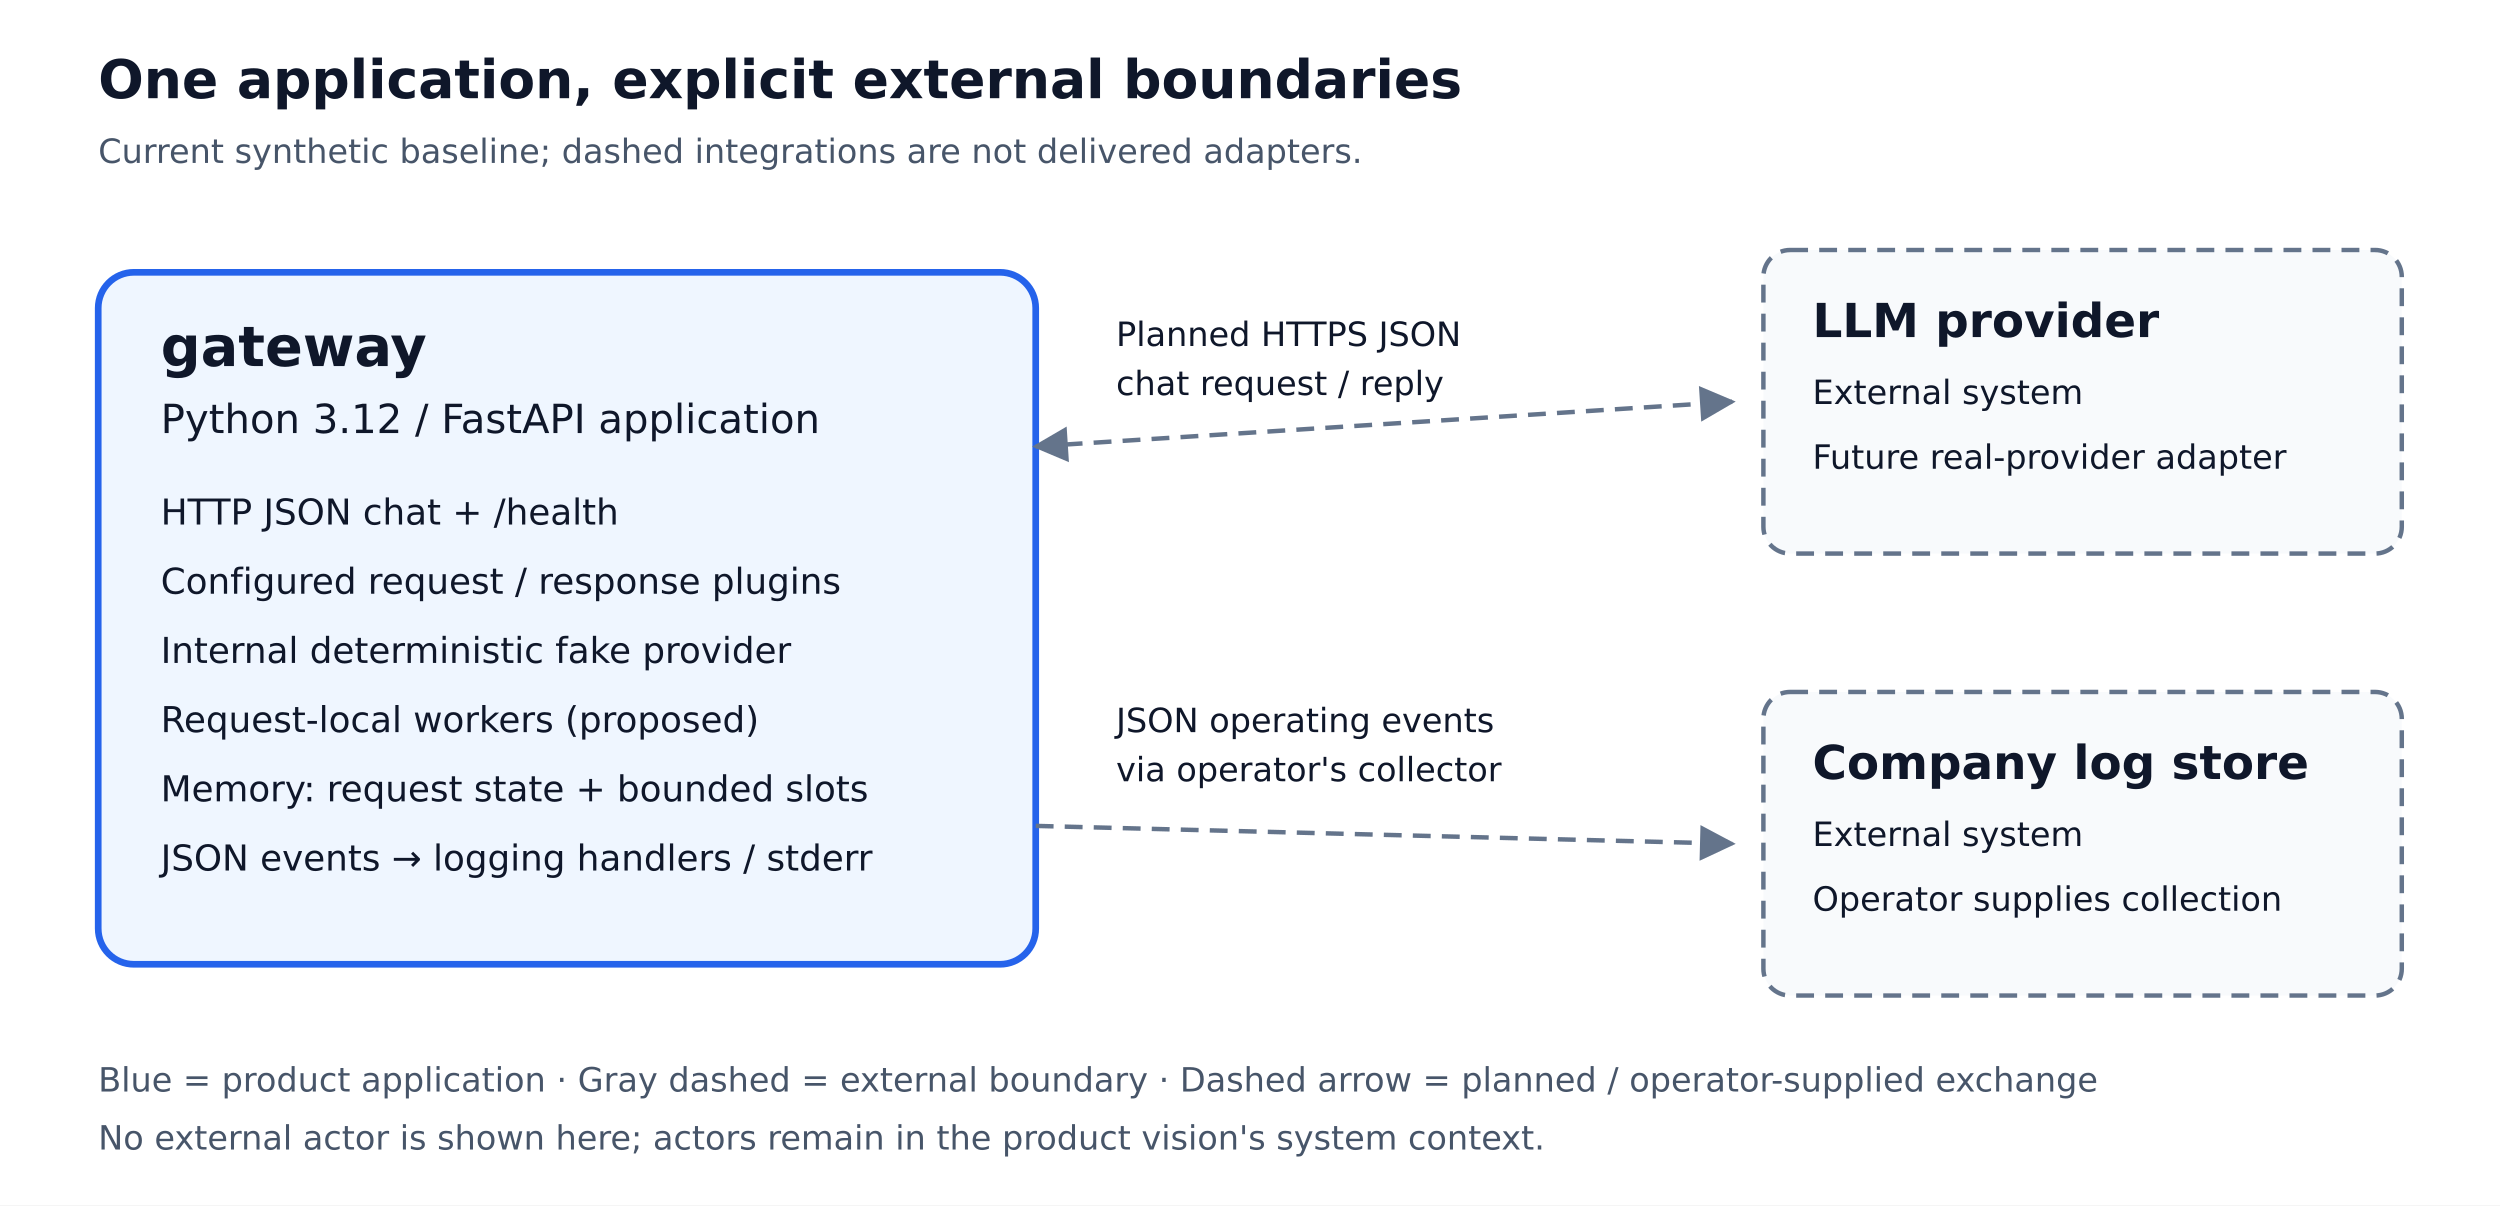
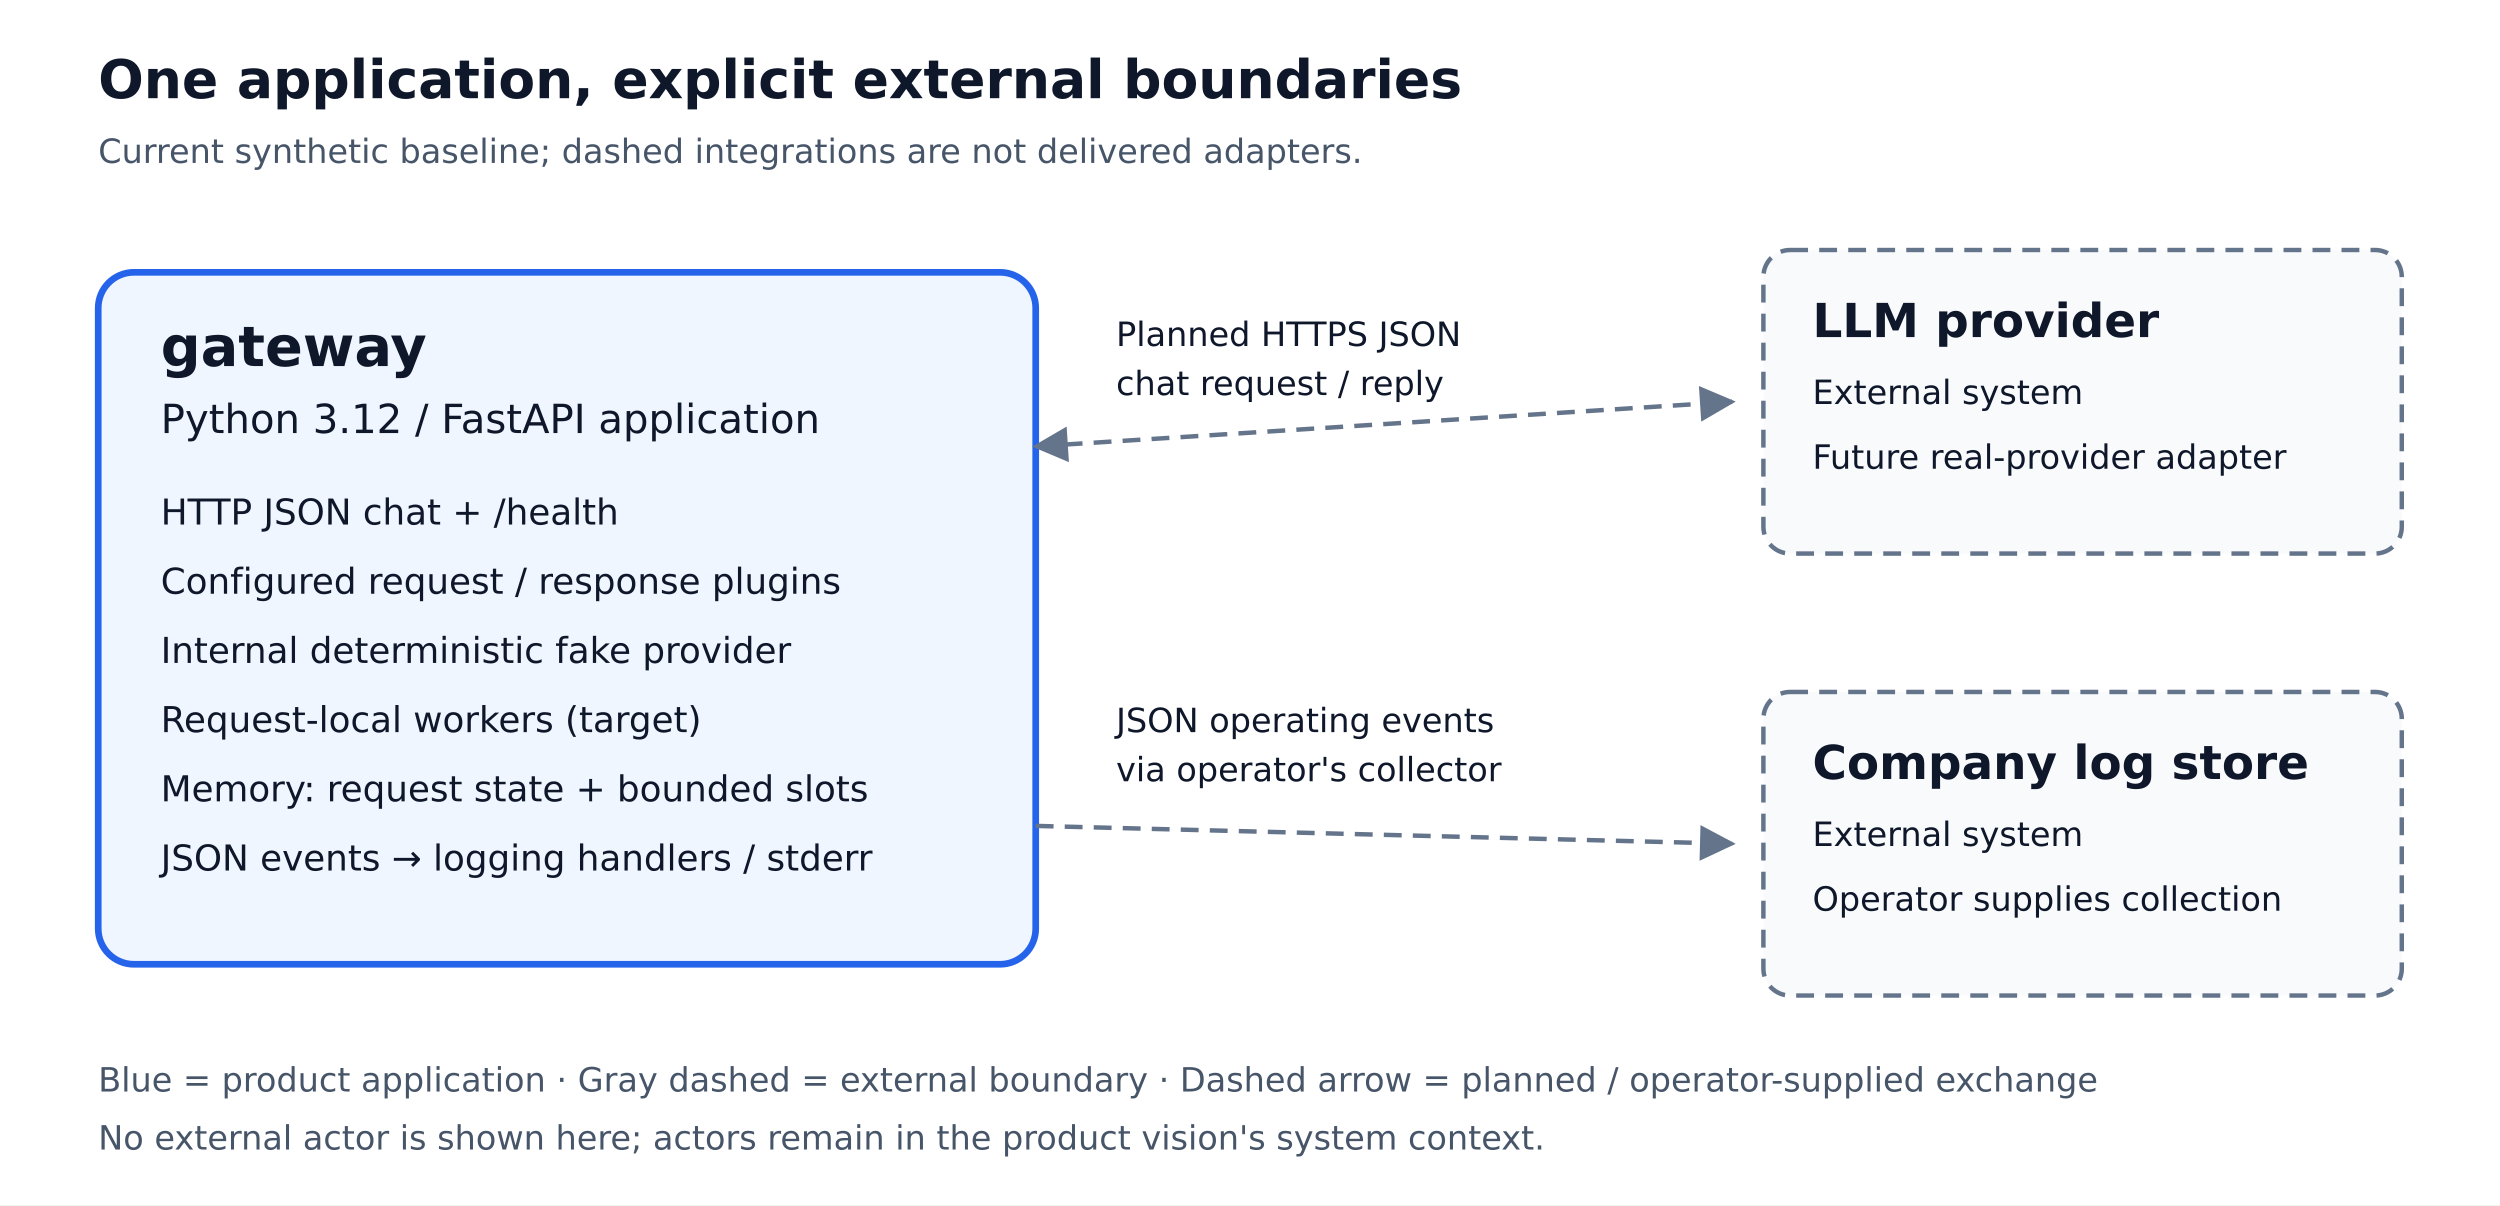
<svg xmlns="http://www.w3.org/2000/svg" width="1120" height="540" viewBox="0 0 1120 540" role="img" aria-labelledby="title desc">
  <defs>
    <marker id="arrow" viewBox="0 0 10 10" refX="9" refY="5" markerWidth="8" markerHeight="8" orient="auto-start-reverse">
      <path d="M 0 0 L 10 5 L 0 10 z" fill="#64748b" />
    </marker>
  </defs>
  <rect width="1120" height="540" fill="#ffffff" />
  <g font-family="DejaVu Sans, sans-serif" fill="#0f172a">
    <text x="44" y="44" font-size="24" font-weight="bold">One application, explicit external boundaries</text>
    <text x="44" y="73" font-size="15" fill="#475569">Current synthetic baseline; dashed integrations are not delivered adapters.</text>
    <rect id="gateway" x="44" y="122" width="420" height="310" rx="16" fill="#eff6ff" stroke="#2563eb" stroke-width="3" />
    <text x="72" y="164" font-size="25" font-weight="bold">gateway</text>
    <text x="72" y="194" font-size="18">Python 3.12 / FastAPI application</text>
    <text x="72" y="235" font-size="16">HTTP JSON chat + /health</text>
    <text x="72" y="266" font-size="16">Configured request / response plugins</text>
    <text x="72" y="297" font-size="16">Internal deterministic fake provider</text>
-     <text x="72" y="328" font-size="16">Request-local workers (proposed)</text>
+     <text x="72" y="328" font-size="16">Request-local workers (target)</text>
    <text x="72" y="359" font-size="16">Memory: request state + bounded slots</text>
    <text x="72" y="390" font-size="16">JSON events → logging handlers / stderr</text>
    <rect id="provider" x="790" y="112" width="286" height="136" rx="12" fill="#f8fafc" stroke="#64748b" stroke-width="2" stroke-dasharray="8 5" />
    <text x="812" y="151" font-size="21" font-weight="bold">LLM provider</text>
    <text x="812" y="181" font-size="15">External system</text>
    <text x="812" y="210" font-size="15">Future real-provider adapter</text>
    <rect id="logs" x="790" y="310" width="286" height="136" rx="12" fill="#f8fafc" stroke="#64748b" stroke-width="2" stroke-dasharray="8 5" />
    <text x="812" y="349" font-size="21" font-weight="bold">Company log store</text>
    <text x="812" y="379" font-size="15">External system</text>
    <text x="812" y="408" font-size="15">Operator supplies collection</text>
    <path d="M 464 200 L 776 180" fill="none" stroke="#64748b" stroke-width="2" stroke-dasharray="8 5" marker-end="url(#arrow)" marker-start="url(#arrow)" />
    <text x="500" y="155" font-size="15">Planned HTTPS JSON</text>
    <text x="500" y="177" font-size="15">chat request / reply</text>
    <path d="M 464 370 L 776 378" fill="none" stroke="#64748b" stroke-width="2" stroke-dasharray="8 5" marker-end="url(#arrow)" />
    <text x="500" y="328" font-size="15">JSON operating events</text>
    <text x="500" y="350" font-size="15">via operator's collector</text>
    <text x="44" y="489" font-size="15" fill="#475569">Blue = product application · Gray dashed = external boundary · Dashed arrow = planned / operator-supplied exchange</text>
    <text x="44" y="515" font-size="15" fill="#475569">No external actor is shown here; actors remain in the product vision's system context.</text>
  </g>
</svg>
